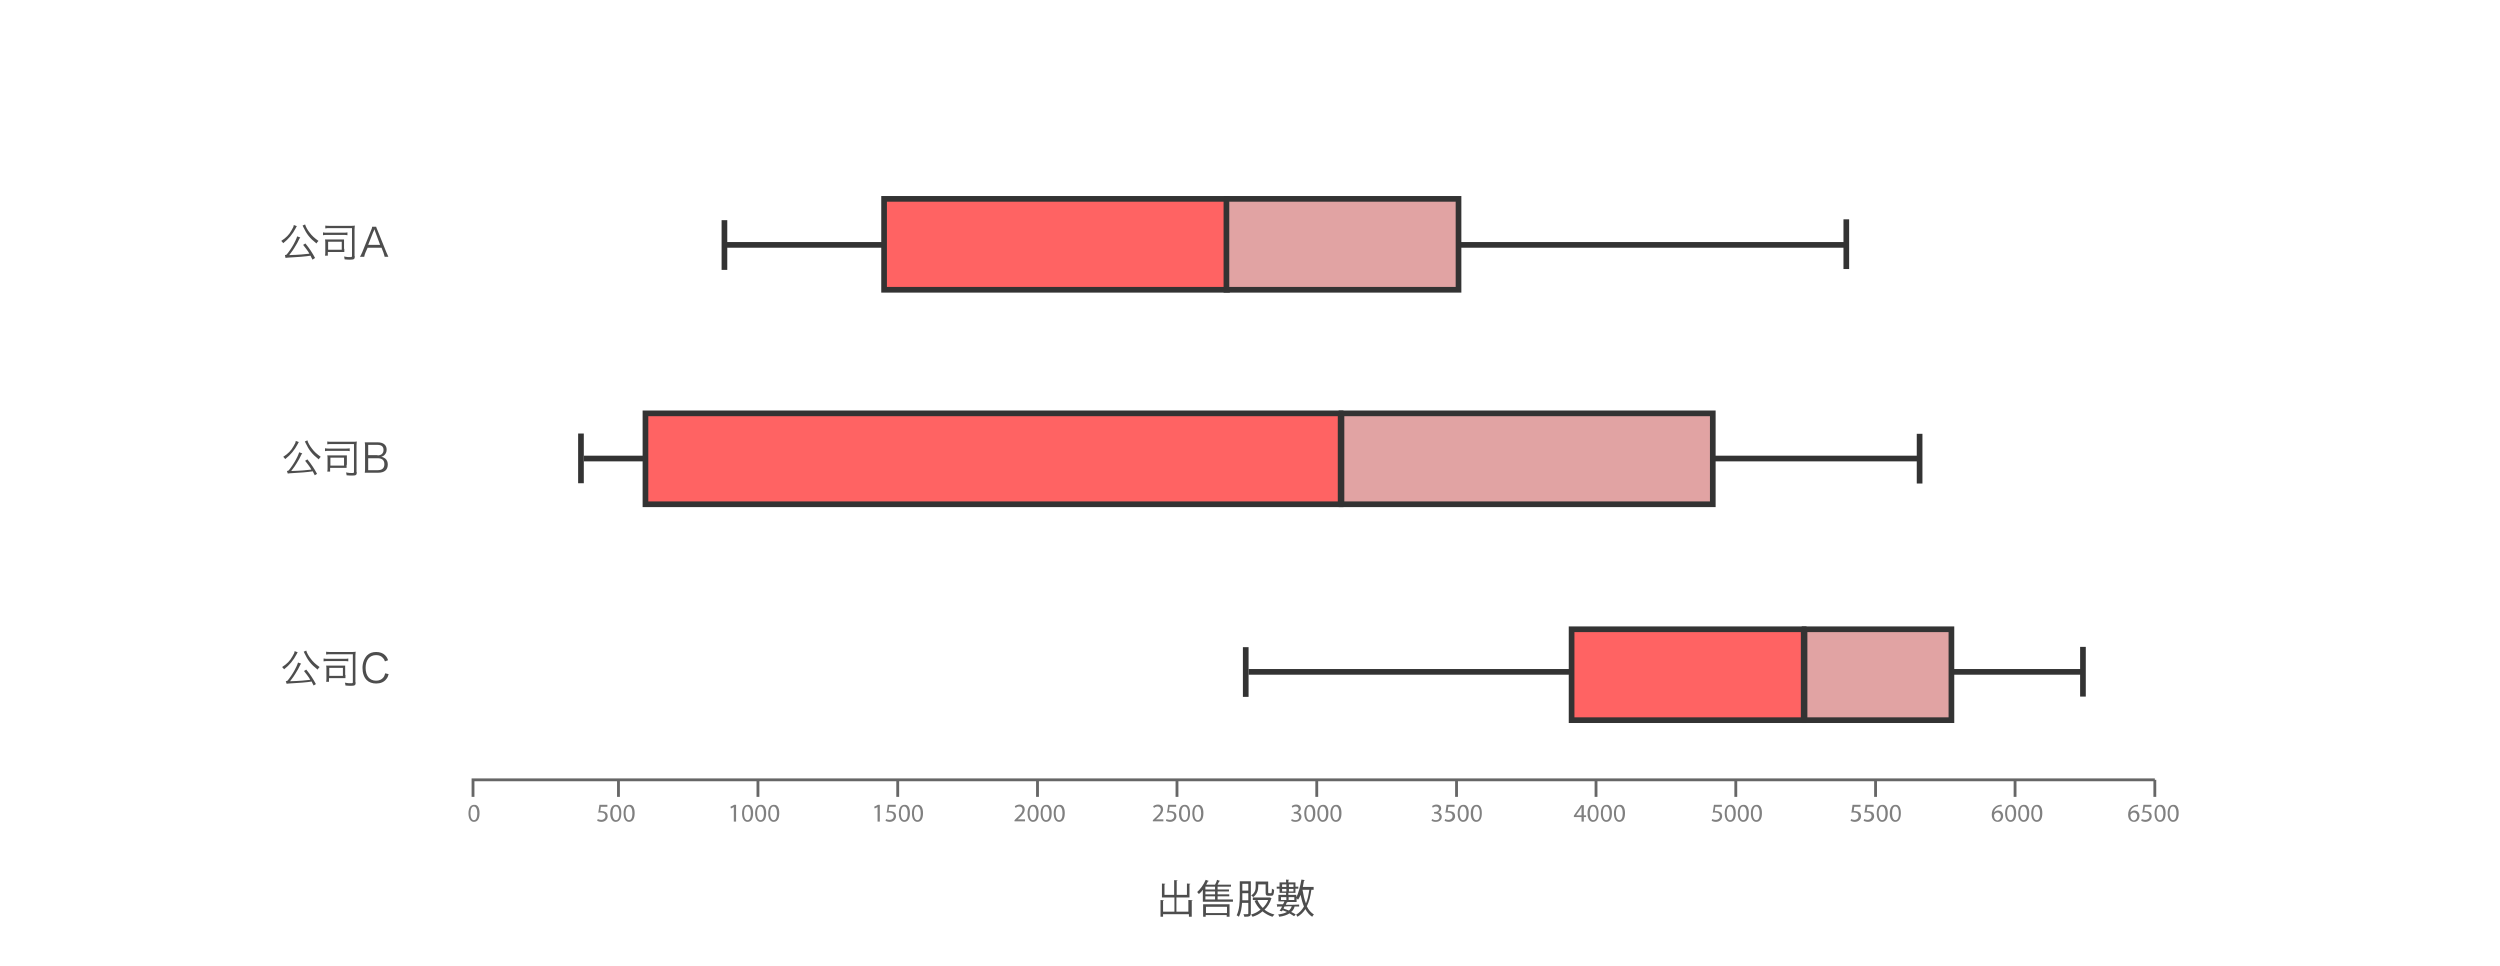
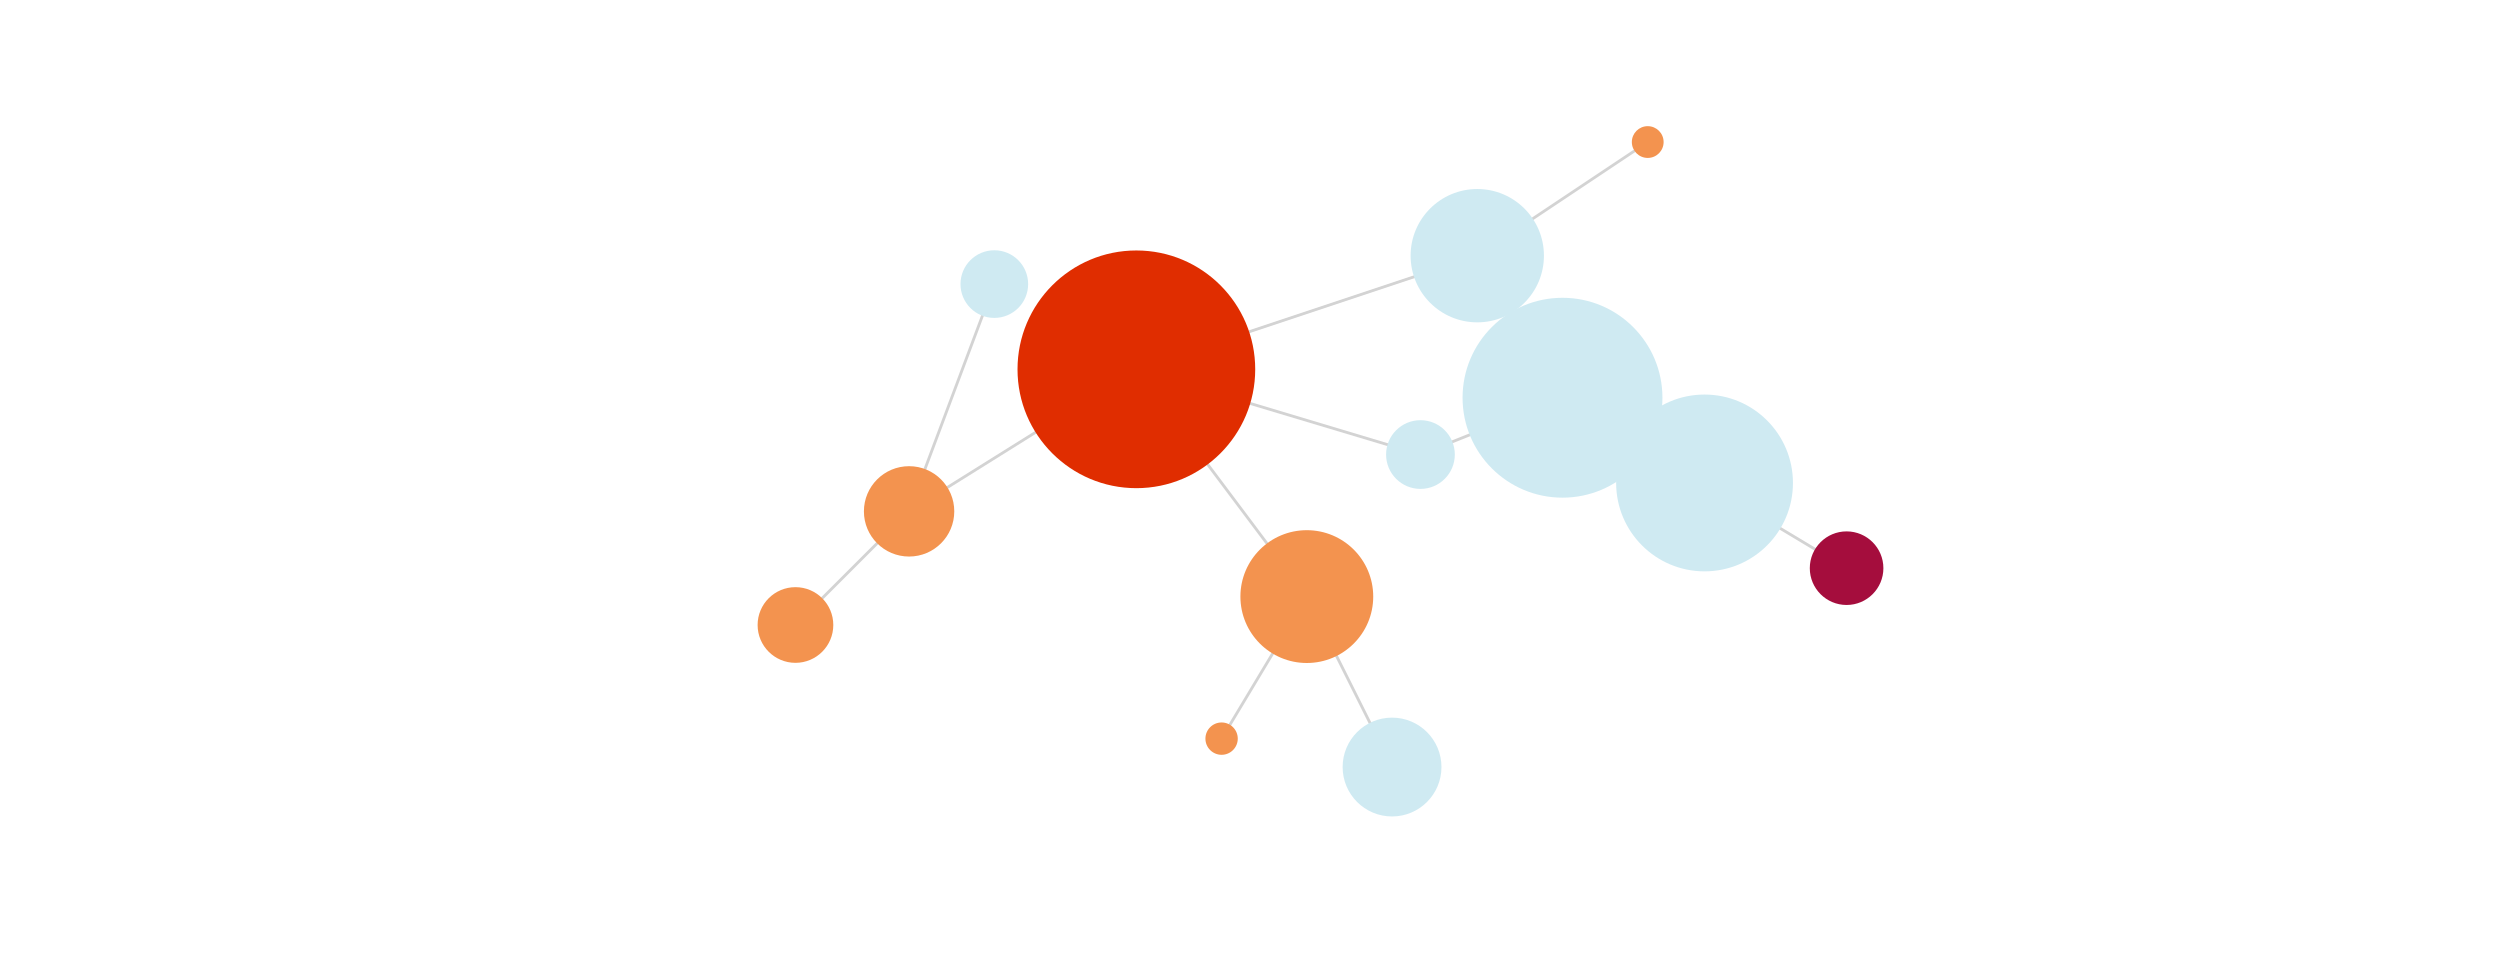
- <svg xmlns="http://www.w3.org/2000/svg" width="900" height="340" viewBox="-70,-30,880,340" style="max-width: 100%; height: auto; font: 10px sans-serif;">
-   <g id="Layer_1">
-     <g>
-       <path d="M98.8,256.2c0,2-0.7,3.1-2,3.1c-1.1,0-1.9-1.1-1.9-3c0-2,0.8-3,2-3C98.1,253.2,98.8,254.3,98.8,256.2z     M95.6,256.3c0,1.5,0.5,2.4,1.2,2.4c0.8,0,1.2-0.9,1.2-2.4c0-1.4-0.4-2.4-1.2-2.4C96.1,253.8,95.6,254.7,95.6,256.3z" style="fill:#808080;" />
-     </g>
-     <g>
-       <path d="M348.6,286.8l1.2,0.1c0,0.1-0.1,0.2-0.3,0.2v5.6h-1v-0.9h-9.1v0.9h-0.9v-5.9l1.2,0.1c0,0.1-0.1,0.2-0.3,0.2    v3.8h4v-5h-4.4V281l1.2,0.1c0,0.1-0.1,0.2-0.3,0.2v3.7h3.4v-5.2l1.2,0.1c0,0.1-0.1,0.2-0.3,0.2v4.9h3.6V281l1.2,0.1    c0,0.1-0.1,0.2-0.3,0.2v4.6h-4.6v5h4.2V286.8z" style="fill:#4D4D4D;" />
-       <path d="M358.6,286.6h5.4v0.8h-10.6v-4.2c-0.4,0.6-0.9,1.1-1.4,1.5c-0.1-0.2-0.4-0.5-0.6-0.7c1.1-1,2.3-2.6,3-4.3    l1.1,0.4c-0.1,0.1-0.2,0.2-0.3,0.1c-0.2,0.4-0.4,0.8-0.6,1.2h3.1c0.3-0.5,0.6-1.2,0.7-1.7l1.1,0.4c0,0.1-0.1,0.1-0.3,0.1    c-0.2,0.3-0.4,0.8-0.6,1.2h4.7v0.7h-4.7v1h4v0.7h-4v1h4.1v0.7h-4.1V286.6z M353.5,292.7v-4.4h9.3v4.4h-1v-0.6h-7.4v0.6H353.5z     M357.7,283.1v-1h-3.4v1H357.7z M357.7,284.8v-1h-3.4v1H357.7z M354.3,285.5v1.1h3.4v-1.1H354.3z M361.9,289.2h-7.4v2.2h7.4V289.2    z" style="fill:#4D4D4D;" />
-       <path d="M370.3,280.2v11.3c0,1.1-0.6,1.2-2.3,1.2c0-0.2-0.2-0.7-0.3-0.9c0.4,0,0.7,0,0.9,0c0.7,0,0.8,0,0.8-0.3v-3.7    h-2.2c-0.1,1.7-0.4,3.5-1.1,4.9c-0.2-0.2-0.5-0.4-0.8-0.5c1-2,1.1-4.8,1.1-6.9v-5.1H370.3z M367.3,285.3c0,0.5,0,1.1,0,1.6h2.1    v-2.5h-2.1V285.3z M369.4,281.1h-2.1v2.4h2.1V281.1z M372.9,281.1v0.9c0,1.2-0.3,2.7-1.8,3.8c-0.1-0.2-0.5-0.5-0.7-0.6    c1.4-0.9,1.6-2.1,1.6-3.1v-1.8h4.4v3.7c0,0.3,0,0.4,0.3,0.4h0.7c0.2,0,0.3-0.2,0.3-1.6c0.2,0.2,0.6,0.3,0.8,0.4    c-0.1,1.7-0.3,2.1-1,2.1h-1c-0.8,0-1-0.2-1-1.2v-2.8H372.9z M377,285.9l0.6,0.3c0,0.1-0.1,0.1-0.1,0.1c-0.5,1.6-1.3,2.9-2.4,3.9    c1,0.8,2.2,1.4,3.5,1.7c-0.2,0.2-0.5,0.6-0.7,0.8c-1.3-0.4-2.5-1.1-3.5-1.9c-1,0.9-2.2,1.5-3.5,1.9c-0.1-0.2-0.4-0.6-0.5-0.8    c1.2-0.3,2.3-0.9,3.3-1.7c-0.9-0.9-1.6-1.9-2.1-3.1l0.8-0.3h-1.4v-0.9h5.8L377,285.9z M372.6,286.8c0.4,1,1.1,2,1.9,2.8    c0.8-0.8,1.5-1.7,1.9-2.8H372.6z" style="fill:#4D4D4D;" />
-       <path d="M392.5,283.2h-0.9c-0.3,2.3-0.8,4.2-1.6,5.8c0.6,1.3,1.5,2.3,2.5,2.9c-0.2,0.2-0.5,0.5-0.6,0.8    c-1-0.6-1.8-1.6-2.4-2.7c-0.7,1.1-1.6,2-2.8,2.7c-0.1-0.2-0.3-0.6-0.5-0.7c1.2-0.7,2.1-1.7,2.8-2.9c-0.5-1.2-0.9-2.6-1.2-4.1    c-0.3,0.6-0.5,1.2-0.9,1.7c-0.1-0.2-0.4-0.4-0.5-0.5v1.3h-3.1c0,0.1-0.1,0.1-0.3,0.1c-0.1,0.3-0.3,0.5-0.4,0.9    c1.4,0,3.1,0,4.7-0.1l0,0.7l-1.5,0l-0.1,0c-0.2,0.8-0.6,1.4-1.2,1.9c0.6,0.3,1.2,0.6,1.6,0.9l-0.6,0.6c-0.4-0.3-1-0.6-1.6-1    c-0.9,0.6-2.1,1-3.6,1.2c-0.1-0.3-0.2-0.6-0.4-0.8c1.3-0.2,2.3-0.4,3.1-0.9c-0.5-0.2-1-0.4-1.5-0.6l-0.3,0.4    c-0.4-0.2-0.6-0.2-0.8-0.2c0.3-0.4,0.6-0.9,0.9-1.5l-1.4,0c0,0.1-0.1,0.2-0.2,0.2l-0.3-1c0.6,0,1.4,0,2.2,0c0.2-0.3,0.4-0.6,0.5-1    h-2.1v-2.3h2.7v-0.7h-2.3v-1.5h-1v-0.7h1v-1.5h2.3v-1l1.1,0.1c0,0.1-0.1,0.2-0.3,0.2v0.7h2.5v1.5h1v0.7h-1v1.5h-2.5v0.7h2.8v0.8    c0.8-1.4,1.4-3.9,1.8-6.2l1.2,0.2c0,0.1-0.1,0.2-0.3,0.2c-0.1,0.7-0.3,1.5-0.4,2.2h3.8V283.2z M380.9,285.8v1h1.9v-1H380.9z     M382.8,281.3h-1.5v0.9h1.5V281.3z M381.3,283.8h1.5v-0.9h-1.5V283.8z M381.8,289.8c0.6,0.2,1.3,0.5,1.9,0.7    c0.5-0.4,0.8-0.9,1-1.5c-0.9,0-1.8,0-2.6,0.1L381.8,289.8z M385.3,281.3h-1.6v0.9h1.6V281.3z M383.7,283.8h1.6v-0.9h-1.6V283.8z     M385.6,286.8v-1h-2v1H385.6z M388.5,283.2l0,0.1c0.3,1.7,0.6,3.3,1.2,4.7c0.6-1.4,0.9-3,1.2-4.8H388.5z" style="fill:#4D4D4D;" />
-     </g>
-     <g>
-       <path d="M143.7,254h-2.2l-0.2,1.5c0.1,0,0.3,0,0.5,0c0.5,0,0.9,0.1,1.3,0.3c0.5,0.3,0.8,0.8,0.8,1.5    c0,1.1-0.9,2-2.2,2c-0.6,0-1.2-0.2-1.5-0.4l0.2-0.6c0.2,0.1,0.7,0.3,1.3,0.3c0.7,0,1.4-0.5,1.4-1.3c0-0.8-0.5-1.3-1.7-1.3    c-0.3,0-0.6,0-0.8,0.1l0.4-2.8h2.8V254z" style="fill:#808080;" />
-       <path d="M148.7,256.2c0,2-0.7,3.1-2,3.1c-1.1,0-1.9-1.1-1.9-3c0-2,0.8-3,2-3C148,253.2,148.7,254.3,148.7,256.2z     M145.6,256.3c0,1.5,0.5,2.4,1.2,2.4c0.8,0,1.2-0.9,1.2-2.4c0-1.4-0.4-2.4-1.2-2.4C146.1,253.8,145.6,254.7,145.6,256.3z" style="fill:#808080;" />
-       <path d="M153.4,256.2c0,2-0.7,3.1-2,3.1c-1.1,0-1.9-1.1-1.9-3c0-2,0.8-3,2-3C152.7,253.2,153.4,254.3,153.4,256.2z     M150.2,256.3c0,1.5,0.5,2.4,1.2,2.4c0.8,0,1.2-0.9,1.2-2.4c0-1.4-0.4-2.4-1.2-2.4C150.7,253.8,150.2,254.7,150.2,256.3z" style="fill:#808080;" />
-     </g>
-     <g>
-       <path d="M188.3,254.1L188.3,254.1l-1,0.5l-0.2-0.6l1.3-0.7h0.7v5.9h-0.8V254.1z" style="fill:#808080;" />
-       <path d="M195.1,256.2c0,2-0.7,3.1-2,3.1c-1.1,0-1.9-1.1-1.9-3c0-2,0.8-3,2-3C194.4,253.2,195.1,254.3,195.1,256.2z     M191.9,256.3c0,1.5,0.5,2.4,1.2,2.4c0.8,0,1.2-0.9,1.2-2.4c0-1.4-0.4-2.4-1.2-2.4C192.4,253.8,191.9,254.7,191.9,256.3z" style="fill:#808080;" />
-       <path d="M199.7,256.2c0,2-0.7,3.1-2,3.1c-1.1,0-1.9-1.1-1.9-3c0-2,0.8-3,2-3C199,253.2,199.7,254.3,199.7,256.2z     M196.5,256.3c0,1.5,0.5,2.4,1.2,2.4c0.8,0,1.2-0.9,1.2-2.4c0-1.4-0.4-2.4-1.2-2.4C197,253.8,196.5,254.7,196.5,256.3z" style="fill:#808080;" />
-       <path d="M204.3,256.2c0,2-0.7,3.1-2,3.1c-1.1,0-1.9-1.1-1.9-3c0-2,0.8-3,2-3C203.6,253.2,204.3,254.3,204.3,256.2z     M201.1,256.3c0,1.5,0.5,2.4,1.2,2.4c0.8,0,1.2-0.9,1.2-2.4c0-1.4-0.4-2.4-1.2-2.4C201.6,253.8,201.1,254.7,201.1,256.3z" style="fill:#808080;" />
-     </g>
-     <g>
-       <path d="M238.9,254.1L238.9,254.1l-1,0.5l-0.2-0.6l1.3-0.7h0.7v5.9h-0.8V254.1z" style="fill:#808080;" />
-       <path d="M245.3,254H243l-0.2,1.5c0.1,0,0.3,0,0.5,0c0.5,0,0.9,0.1,1.3,0.3c0.5,0.3,0.8,0.8,0.8,1.5c0,1.1-0.9,2-2.2,2    c-0.6,0-1.2-0.2-1.5-0.4l0.2-0.6c0.2,0.1,0.7,0.3,1.3,0.3c0.7,0,1.4-0.5,1.4-1.3c0-0.8-0.5-1.3-1.7-1.3c-0.3,0-0.6,0-0.8,0.1    l0.4-2.8h2.8V254z" style="fill:#808080;" />
-       <path d="M250.3,256.2c0,2-0.7,3.1-2,3.1c-1.1,0-1.9-1.1-1.9-3c0-2,0.8-3,2-3C249.6,253.2,250.3,254.3,250.3,256.2z     M247.1,256.3c0,1.5,0.5,2.4,1.2,2.4c0.8,0,1.2-0.9,1.2-2.4c0-1.4-0.4-2.4-1.2-2.4C247.6,253.8,247.1,254.7,247.1,256.3z" style="fill:#808080;" />
-       <path d="M254.9,256.2c0,2-0.7,3.1-2,3.1c-1.1,0-1.9-1.1-1.9-3c0-2,0.8-3,2-3C254.2,253.2,254.9,254.3,254.9,256.2z     M251.7,256.3c0,1.5,0.5,2.4,1.2,2.4c0.8,0,1.2-0.9,1.2-2.4c0-1.4-0.4-2.4-1.2-2.4C252.2,253.8,251.7,254.7,251.7,256.3z" style="fill:#808080;" />
-     </g>
-     <g>
-       <path d="M287.1,259.2v-0.5l0.6-0.6c1.5-1.4,2.2-2.2,2.2-3.1c0-0.6-0.3-1.1-1.2-1.1c-0.5,0-1,0.3-1.2,0.5l-0.3-0.6    c0.4-0.3,1-0.6,1.7-0.6c1.3,0,1.8,0.9,1.8,1.7c0,1.1-0.8,2-2,3.1l-0.5,0.4v0h2.6v0.7H287.1z" style="fill:#808080;" />
-       <path d="M295.6,256.2c0,2-0.7,3.1-2,3.1c-1.1,0-1.9-1.1-1.9-3c0-2,0.8-3,2-3C294.9,253.2,295.6,254.3,295.6,256.2z     M292.4,256.3c0,1.5,0.5,2.4,1.2,2.4c0.8,0,1.2-0.9,1.2-2.4c0-1.4-0.4-2.4-1.2-2.4C292.9,253.8,292.4,254.7,292.4,256.3z" style="fill:#808080;" />
-       <path d="M300.2,256.2c0,2-0.7,3.1-2,3.1c-1.1,0-1.9-1.1-1.9-3c0-2,0.8-3,2-3C299.5,253.2,300.2,254.3,300.2,256.2z     M297,256.3c0,1.5,0.5,2.4,1.2,2.4c0.8,0,1.2-0.9,1.2-2.4c0-1.4-0.4-2.4-1.2-2.4C297.5,253.8,297,254.7,297,256.3z" style="fill:#808080;" />
-       <path d="M304.8,256.2c0,2-0.7,3.1-2,3.1c-1.1,0-1.9-1.1-1.9-3c0-2,0.8-3,2-3C304.1,253.2,304.8,254.3,304.8,256.2z     M301.6,256.3c0,1.5,0.5,2.4,1.2,2.4c0.8,0,1.2-0.9,1.2-2.4c0-1.4-0.4-2.4-1.2-2.4C302.1,253.8,301.6,254.7,301.6,256.3z" style="fill:#808080;" />
-     </g>
-     <g>
-       <path d="M335.8,259.2v-0.5l0.6-0.6c1.5-1.4,2.2-2.2,2.2-3.1c0-0.6-0.3-1.1-1.2-1.1c-0.5,0-1,0.3-1.2,0.5l-0.3-0.6    c0.4-0.3,1-0.6,1.7-0.6c1.3,0,1.8,0.9,1.8,1.7c0,1.1-0.8,2-2,3.1l-0.5,0.4v0h2.6v0.7H335.8z" style="fill:#808080;" />
-       <path d="M343.9,254h-2.2l-0.2,1.5c0.1,0,0.3,0,0.5,0c0.5,0,0.9,0.1,1.3,0.3c0.5,0.3,0.8,0.8,0.8,1.5    c0,1.1-0.9,2-2.2,2c-0.6,0-1.2-0.2-1.5-0.4l0.2-0.6c0.2,0.1,0.7,0.3,1.3,0.3c0.7,0,1.4-0.5,1.4-1.3c0-0.8-0.5-1.3-1.7-1.3    c-0.3,0-0.6,0-0.8,0.1l0.4-2.8h2.8V254z" style="fill:#808080;" />
-       <path d="M348.9,256.2c0,2-0.7,3.1-2,3.1c-1.1,0-1.9-1.1-1.9-3c0-2,0.8-3,2-3C348.2,253.2,348.9,254.3,348.9,256.2z     M345.8,256.3c0,1.5,0.5,2.4,1.2,2.4c0.8,0,1.2-0.9,1.2-2.4c0-1.4-0.4-2.4-1.2-2.4C346.3,253.8,345.8,254.7,345.8,256.3z" style="fill:#808080;" />
-       <path d="M353.6,256.2c0,2-0.7,3.1-2,3.1c-1.1,0-1.9-1.1-1.9-3c0-2,0.8-3,2-3C352.9,253.2,353.6,254.3,353.6,256.2z     M350.4,256.3c0,1.5,0.5,2.4,1.2,2.4c0.8,0,1.2-0.9,1.2-2.4c0-1.4-0.4-2.4-1.2-2.4C350.9,253.8,350.4,254.7,350.4,256.3z" style="fill:#808080;" />
-     </g>
-     <g>
-       <path d="M384.7,258.3c0.2,0.1,0.7,0.4,1.3,0.4c1,0,1.3-0.6,1.3-1.1c0-0.8-0.7-1.2-1.5-1.2h-0.4v-0.6h0.4    c0.6,0,1.3-0.3,1.3-1c0-0.5-0.3-0.9-1-0.9c-0.5,0-0.9,0.2-1.2,0.4l-0.2-0.6c0.3-0.2,0.9-0.5,1.5-0.5c1.2,0,1.7,0.7,1.7,1.4    c0,0.6-0.4,1.1-1.1,1.4v0c0.7,0.1,1.3,0.7,1.3,1.5c0,0.9-0.7,1.8-2.1,1.8c-0.7,0-1.2-0.2-1.5-0.4L384.7,258.3z" style="fill:#808080;" />
-       <path d="M393,256.2c0,2-0.7,3.1-2,3.1c-1.1,0-1.9-1.1-1.9-3c0-2,0.8-3,2-3C392.3,253.2,393,254.3,393,256.2z     M389.8,256.3c0,1.5,0.5,2.4,1.2,2.4c0.8,0,1.2-0.9,1.2-2.4c0-1.4-0.4-2.4-1.2-2.4C390.3,253.8,389.8,254.7,389.8,256.3z" style="fill:#808080;" />
-       <path d="M397.6,256.2c0,2-0.7,3.1-2,3.1c-1.1,0-1.9-1.1-1.9-3c0-2,0.8-3,2-3C396.9,253.2,397.6,254.3,397.6,256.2z     M394.4,256.3c0,1.5,0.5,2.4,1.2,2.4c0.8,0,1.2-0.9,1.2-2.4c0-1.4-0.4-2.4-1.2-2.4C394.9,253.8,394.4,254.7,394.4,256.3z" style="fill:#808080;" />
-       <path d="M402.2,256.2c0,2-0.7,3.1-2,3.1c-1.1,0-1.9-1.1-1.9-3c0-2,0.8-3,2-3C401.5,253.2,402.2,254.3,402.2,256.2z     M399,256.3c0,1.5,0.5,2.4,1.2,2.4c0.8,0,1.2-0.9,1.2-2.4c0-1.4-0.4-2.4-1.2-2.4C399.6,253.8,399,254.7,399,256.3z" style="fill:#808080;" />
-     </g>
-     <g>
-       <path d="M434.1,258.3c0.2,0.1,0.7,0.4,1.3,0.4c1,0,1.3-0.6,1.3-1.1c0-0.8-0.7-1.2-1.5-1.2h-0.4v-0.6h0.4    c0.6,0,1.3-0.3,1.3-1c0-0.5-0.3-0.9-1-0.9c-0.5,0-0.9,0.2-1.2,0.4l-0.2-0.6c0.3-0.2,0.9-0.5,1.5-0.5c1.2,0,1.7,0.7,1.7,1.4    c0,0.6-0.4,1.1-1.1,1.4v0c0.7,0.1,1.3,0.7,1.3,1.5c0,0.9-0.7,1.8-2.1,1.8c-0.7,0-1.2-0.2-1.5-0.4L434.1,258.3z" style="fill:#808080;" />
-       <path d="M442,254h-2.2l-0.2,1.5c0.1,0,0.3,0,0.5,0c0.4,0,0.9,0.1,1.3,0.3c0.5,0.3,0.8,0.8,0.8,1.5c0,1.1-0.9,2-2.2,2    c-0.6,0-1.2-0.2-1.5-0.4l0.2-0.6c0.2,0.1,0.7,0.3,1.2,0.3c0.7,0,1.4-0.5,1.4-1.3c0-0.8-0.5-1.3-1.7-1.3c-0.3,0-0.6,0-0.8,0.1    l0.4-2.8h2.8V254z" style="fill:#808080;" />
-       <path d="M447,256.2c0,2-0.7,3.1-2,3.1c-1.1,0-1.9-1.1-1.9-3c0-2,0.8-3,2-3C446.3,253.2,447,254.3,447,256.2z     M443.8,256.3c0,1.5,0.5,2.4,1.2,2.4c0.8,0,1.2-0.9,1.2-2.4c0-1.4-0.4-2.4-1.2-2.4C444.4,253.8,443.8,254.7,443.8,256.3z" style="fill:#808080;" />
-       <path d="M451.6,256.2c0,2-0.7,3.1-2,3.1c-1.1,0-1.9-1.1-1.9-3c0-2,0.8-3,2-3C450.9,253.2,451.6,254.3,451.6,256.2z     M448.5,256.3c0,1.5,0.5,2.4,1.2,2.4c0.8,0,1.2-0.9,1.2-2.4c0-1.4-0.4-2.4-1.2-2.4C449,253.8,448.5,254.7,448.5,256.3z" style="fill:#808080;" />
-     </g>
-     <g>
-       <path d="M486.7,259.2v-1.6H484v-0.5l2.6-3.7h0.9v3.6h0.8v0.6h-0.8v1.6H486.7z M486.7,257v-2c0-0.3,0-0.6,0-0.9h0    c-0.2,0.3-0.3,0.6-0.5,0.9l-1.4,2v0H486.7z" style="fill:#808080;" />
-       <path d="M492.7,256.2c0,2-0.7,3.1-2,3.1c-1.1,0-1.9-1.1-1.9-3c0-2,0.8-3,2-3C492,253.2,492.7,254.3,492.7,256.2z     M489.6,256.3c0,1.5,0.5,2.4,1.2,2.4c0.8,0,1.2-0.9,1.2-2.4c0-1.4-0.4-2.4-1.2-2.4C490.1,253.8,489.6,254.7,489.6,256.3z" style="fill:#808080;" />
-       <path d="M497.4,256.2c0,2-0.7,3.1-2,3.1c-1.1,0-1.9-1.1-1.9-3c0-2,0.8-3,2-3C496.7,253.2,497.4,254.3,497.4,256.2z     M494.2,256.3c0,1.5,0.5,2.4,1.2,2.4c0.8,0,1.2-0.9,1.2-2.4c0-1.4-0.4-2.4-1.2-2.4C494.7,253.8,494.2,254.7,494.2,256.3z" style="fill:#808080;" />
-       <path d="M502,256.2c0,2-0.7,3.1-2,3.1c-1.1,0-1.9-1.1-1.9-3c0-2,0.8-3,2-3C501.3,253.2,502,254.3,502,256.2z     M498.8,256.3c0,1.5,0.5,2.4,1.2,2.4c0.8,0,1.2-0.9,1.2-2.4c0-1.4-0.4-2.4-1.2-2.4C499.3,253.8,498.8,254.7,498.8,256.3z" style="fill:#808080;" />
-     </g>
-     <g>
-       <path d="M536,254h-2.2l-0.2,1.5c0.1,0,0.3,0,0.5,0c0.5,0,0.9,0.1,1.3,0.3c0.5,0.3,0.8,0.8,0.8,1.5c0,1.1-0.9,2-2.2,2    c-0.6,0-1.2-0.2-1.5-0.4l0.2-0.6c0.2,0.1,0.7,0.3,1.3,0.3c0.7,0,1.4-0.5,1.4-1.3c0-0.8-0.5-1.3-1.7-1.3c-0.3,0-0.6,0-0.8,0.1    l0.4-2.8h2.8V254z" style="fill:#808080;" />
-       <path d="M541,256.2c0,2-0.7,3.1-2,3.1c-1.1,0-1.9-1.1-1.9-3c0-2,0.8-3,2-3C540.3,253.2,541,254.3,541,256.2z     M537.8,256.3c0,1.5,0.5,2.4,1.2,2.4c0.8,0,1.2-0.9,1.2-2.4c0-1.4-0.4-2.4-1.2-2.4C538.3,253.8,537.8,254.7,537.8,256.3z" style="fill:#808080;" />
-       <path d="M545.6,256.2c0,2-0.7,3.1-2,3.1c-1.1,0-1.9-1.1-1.9-3c0-2,0.8-3,2-3C544.9,253.2,545.6,254.3,545.6,256.2z     M542.4,256.3c0,1.5,0.5,2.4,1.2,2.4c0.8,0,1.2-0.9,1.2-2.4c0-1.4-0.4-2.4-1.2-2.4C542.9,253.8,542.4,254.7,542.4,256.3z" style="fill:#808080;" />
-       <path d="M550.2,256.2c0,2-0.7,3.1-2,3.1c-1.1,0-1.9-1.1-1.9-3c0-2,0.8-3,2-3C549.5,253.2,550.2,254.3,550.2,256.2z     M547,256.3c0,1.5,0.5,2.4,1.2,2.4c0.8,0,1.2-0.9,1.2-2.4c0-1.4-0.4-2.4-1.2-2.4C547.6,253.8,547,254.7,547,256.3z" style="fill:#808080;" />
-     </g>
-     <g>
-       <path d="M584.9,254h-2.2l-0.2,1.5c0.1,0,0.3,0,0.5,0c0.4,0,0.9,0.1,1.3,0.3c0.5,0.3,0.8,0.8,0.8,1.5    c0,1.1-0.9,2-2.2,2c-0.6,0-1.2-0.2-1.5-0.4l0.2-0.6c0.2,0.1,0.7,0.3,1.2,0.3c0.7,0,1.4-0.5,1.4-1.3c0-0.8-0.5-1.3-1.7-1.3    c-0.3,0-0.6,0-0.8,0.1l0.4-2.8h2.8V254z" style="fill:#808080;" />
-       <path d="M589.5,254h-2.2l-0.2,1.5c0.1,0,0.3,0,0.5,0c0.4,0,0.9,0.1,1.3,0.3c0.5,0.3,0.8,0.8,0.8,1.5    c0,1.1-0.9,2-2.2,2c-0.6,0-1.2-0.2-1.5-0.4l0.2-0.6c0.2,0.1,0.7,0.3,1.2,0.3c0.7,0,1.4-0.5,1.4-1.3c0-0.8-0.5-1.3-1.7-1.3    c-0.3,0-0.6,0-0.8,0.1l0.4-2.8h2.8V254z" style="fill:#808080;" />
-       <path d="M594.5,256.2c0,2-0.7,3.1-2,3.1c-1.1,0-1.9-1.1-1.9-3c0-2,0.8-3,2-3C593.8,253.2,594.5,254.3,594.5,256.2z     M591.3,256.3c0,1.5,0.5,2.4,1.2,2.4c0.8,0,1.2-0.9,1.2-2.4c0-1.4-0.4-2.4-1.2-2.4C591.9,253.8,591.3,254.7,591.3,256.3z" style="fill:#808080;" />
-       <path d="M599.1,256.2c0,2-0.7,3.1-2,3.1c-1.1,0-1.9-1.1-1.9-3c0-2,0.8-3,2-3C598.4,253.2,599.1,254.3,599.1,256.2z     M596,256.3c0,1.5,0.5,2.4,1.2,2.4c0.8,0,1.2-0.9,1.2-2.4c0-1.4-0.4-2.4-1.2-2.4C596.5,253.8,596,254.7,596,256.3z" style="fill:#808080;" />
-     </g>
-     <g>
-       <path d="M634.5,253.9c-0.2,0-0.4,0-0.6,0c-1.2,0.2-1.9,1.1-2,2.1h0c0.3-0.4,0.8-0.7,1.4-0.7c1,0,1.8,0.7,1.8,1.9    c0,1.1-0.7,2.1-1.9,2.1c-1.3,0-2.1-1-2.1-2.5c0-1.2,0.4-2.1,1-2.6c0.5-0.5,1.1-0.8,1.9-0.9c0.2,0,0.4,0,0.6,0V253.9z M634.3,257.3    c0-0.8-0.5-1.3-1.2-1.3c-0.5,0-0.9,0.3-1.1,0.7c-0.1,0.1-0.1,0.2-0.1,0.4c0,1,0.5,1.7,1.3,1.7    C633.8,258.7,634.3,258.1,634.3,257.3z" style="fill:#808080;" />
-       <path d="M639.7,256.2c0,2-0.7,3.1-2,3.1c-1.1,0-1.9-1.1-1.9-3c0-2,0.8-3,2-3C639,253.2,639.7,254.3,639.7,256.2z     M636.5,256.3c0,1.5,0.5,2.4,1.2,2.4c0.8,0,1.2-0.9,1.2-2.4c0-1.4-0.4-2.4-1.2-2.4C637,253.8,636.5,254.7,636.5,256.3z" style="fill:#808080;" />
-       <path d="M644.3,256.2c0,2-0.7,3.1-2,3.1c-1.1,0-1.9-1.1-1.9-3c0-2,0.8-3,2-3C643.6,253.2,644.3,254.3,644.3,256.2z     M641.1,256.3c0,1.5,0.5,2.4,1.2,2.4c0.8,0,1.2-0.9,1.2-2.4c0-1.4-0.4-2.4-1.2-2.4C641.6,253.8,641.1,254.7,641.1,256.3z" style="fill:#808080;" />
-       <path d="M648.9,256.2c0,2-0.7,3.1-2,3.1c-1.1,0-1.9-1.1-1.9-3c0-2,0.8-3,2-3C648.2,253.2,648.9,254.3,648.9,256.2z     M645.7,256.3c0,1.5,0.5,2.4,1.2,2.4c0.8,0,1.2-0.9,1.2-2.4c0-1.4-0.4-2.4-1.2-2.4C646.2,253.8,645.7,254.7,645.7,256.3z" style="fill:#808080;" />
-     </g>
-     <g>
-       <path d="M682.5,253.9c-0.2,0-0.4,0-0.6,0c-1.2,0.2-1.9,1.1-2,2.1h0c0.3-0.4,0.8-0.7,1.4-0.7c1,0,1.8,0.7,1.8,1.9    c0,1.1-0.7,2.1-1.9,2.1c-1.3,0-2.1-1-2.1-2.5c0-1.2,0.4-2.1,1-2.6c0.5-0.5,1.1-0.8,1.9-0.9c0.2,0,0.4,0,0.6,0V253.9z M682.3,257.3    c0-0.8-0.5-1.3-1.2-1.3c-0.5,0-0.9,0.3-1.1,0.7c-0.1,0.1-0.1,0.2-0.1,0.4c0,1,0.5,1.7,1.3,1.7    C681.8,258.7,682.3,258.1,682.3,257.3z" style="fill:#808080;" />
-       <path d="M687.3,254H685l-0.2,1.5c0.1,0,0.3,0,0.5,0c0.5,0,0.9,0.1,1.3,0.3c0.5,0.3,0.8,0.8,0.8,1.5c0,1.1-0.9,2-2.2,2    c-0.6,0-1.2-0.2-1.5-0.4l0.2-0.6c0.2,0.1,0.7,0.3,1.3,0.3c0.7,0,1.4-0.5,1.4-1.3c0-0.8-0.5-1.3-1.7-1.3c-0.3,0-0.6,0-0.8,0.1    l0.4-2.8h2.8V254z" style="fill:#808080;" />
-       <path d="M692.3,256.2c0,2-0.7,3.1-2,3.1c-1.1,0-1.9-1.1-1.9-3c0-2,0.8-3,2-3C691.6,253.2,692.3,254.3,692.3,256.2z     M689.1,256.3c0,1.5,0.5,2.4,1.2,2.4c0.8,0,1.2-0.9,1.2-2.4c0-1.4-0.4-2.4-1.2-2.4C689.6,253.8,689.1,254.7,689.1,256.3z" style="fill:#808080;" />
-       <path d="M696.9,256.2c0,2-0.7,3.1-2,3.1c-1.1,0-1.9-1.1-1.9-3c0-2,0.8-3,2-3C696.2,253.2,696.9,254.3,696.9,256.2z     M693.7,256.3c0,1.5,0.5,2.4,1.2,2.4c0.8,0,1.2-0.9,1.2-2.4c0-1.4-0.4-2.4-1.2-2.4C694.2,253.8,693.7,254.7,693.7,256.3z" style="fill:#808080;" />
-     </g>
-     <line x1="147.7" y1="244.5" x2="147.7" y2="250.5" style="fill:none;stroke:#666666;" />
-     <polyline points="96.5,250.5 96.5,244.5 98.5,244.5 688.5,244.5  " style="fill:none;stroke:#666666;" />
-     <line x1="196.8" y1="244.5" x2="196.8" y2="250.5" style="fill:none;stroke:#666666;" />
-     <line x1="246" y1="244.5" x2="246" y2="250.5" style="fill:none;stroke:#666666;" />
-     <line x1="295.2" y1="244.5" x2="295.2" y2="250.5" style="fill:none;stroke:#666666;" />
-     <line x1="344.3" y1="244.5" x2="344.3" y2="250.5" style="fill:none;stroke:#666666;" />
-     <line x1="393.5" y1="244.5" x2="393.5" y2="250.5" style="fill:none;stroke:#666666;" />
-     <line x1="442.7" y1="244.5" x2="442.7" y2="250.5" style="fill:none;stroke:#666666;" />
-     <line x1="491.8" y1="244.5" x2="491.8" y2="250.5" style="fill:none;stroke:#666666;" />
-     <line x1="541" y1="244.5" x2="541" y2="250.5" style="fill:none;stroke:#666666;" />
-     <line x1="590.2" y1="244.5" x2="590.2" y2="250.5" style="fill:none;stroke:#666666;" />
-     <line x1="639.3" y1="244.5" x2="639.3" y2="250.5" style="fill:none;stroke:#666666;" />
-     <line x1="688.5" y1="244.5" x2="688.5" y2="250.5" style="fill:none;stroke:#666666;" />
-   </g>
-   <g id="Layer_2">
-     <g>
-       <path d="M34.5,49.6c-0.1,0.2-0.2,0.2-0.4,0.7c-1.1,2.1-2.5,3.8-4.4,5.3c-0.2-0.3-0.4-0.5-0.7-0.8    c1.7-1.1,2.8-2.2,3.6-3.7c0.5-0.8,0.8-1.4,0.8-1.9L34.5,49.6z M30.3,59.8c0.3-0.1,0.5-0.1,0.6-0.2c0.7-0.8,1.8-2.4,2.5-3.7    c0.5-0.9,0.8-1.6,1-2.1c0.2-0.5,0.2-0.5,0.2-0.6l1.1,0.4c-0.1,0.1-0.1,0.2-0.3,0.4c-0.4,0.9-1.1,2.2-1.7,3.1    c-0.6,1-0.7,1.1-1.9,2.7c3.4-0.1,5.5-0.3,7.1-0.5c-0.1-0.2-0.1-0.2-0.4-0.7c-0.4-0.6-1-1.4-1.8-2.4l0.8-0.5    c1.4,1.7,2.5,3.4,3.4,5.1L40,61.4c-0.4-0.7-0.5-1-0.7-1.4c-1.8,0.3-4.4,0.5-8.1,0.7c-0.3,0-0.6,0.1-0.7,0.1L30.3,59.8z M37.4,49    c0.2,0.8,0.8,1.9,1.6,2.9c0.8,1.1,1.7,1.9,3.1,2.9c-0.3,0.3-0.5,0.5-0.7,0.9c-2.4-1.9-3.4-3.2-4.7-5.9c-0.1-0.2-0.1-0.3-0.2-0.4    L37.4,49z" style="fill:#4D4D4D;" />
-       <path d="M43.7,51.8c0.4,0.1,0.8,0.1,1.3,0.1h6c0.5,0,0.9,0,1.3-0.1v1c-0.4-0.1-0.8-0.1-1.3-0.1H45    c-0.5,0-0.9,0-1.3,0.1V51.8z M51.2,57.6c0,0.4,0,0.7,0,1.1c-0.4,0-0.5,0-1.2,0h-4.6v1.3h-1c0.1-0.4,0.1-0.8,0.1-1.3v-3.2    c0-0.5,0-0.9-0.1-1.2c0.4,0,0.7,0,1.2,0h4.4c0.6,0,0.8,0,1.1,0c0,0.4,0,0.6,0,1.1V57.6z M54.9,60.2c0,1-0.3,1.2-1.6,1.2    c-0.6,0-1.1,0-2-0.1c0-0.4-0.1-0.6-0.2-1c0.9,0.2,1.5,0.2,2.3,0.2c0.4,0,0.5-0.1,0.5-0.4v-9.8h-7.8c-0.7,0-1.1,0-1.6,0.1v-1    c0.4,0.1,0.8,0.1,1.6,0.1h7.4c0.6,0,1,0,1.4-0.1c0,0.4-0.1,0.7-0.1,1.3V60.2z M45.5,57.9h4.8v-2.8h-4.8V57.9z" style="fill:#4D4D4D;" />
-       <path d="M65.4,60.4c-0.1-0.5-0.3-1-0.4-1.4l-0.7-1.8h-4.9L58.6,59c-0.2,0.5-0.3,0.9-0.4,1.4h-1.5    c0.3-0.5,0.4-0.7,0.8-1.6l3.1-7.7c0.3-0.7,0.4-1,0.4-1.3h1.4c0.1,0.3,0.1,0.4,0.5,1.3l3.1,7.7c0.4,0.8,0.5,1.2,0.7,1.6H65.4z     M62.1,51.6c0-0.1,0-0.1-0.3-0.9c-0.1,0.2-0.1,0.4-0.2,0.5c-0.1,0.2-0.1,0.4-0.2,0.4l-1.8,4.6h4.2L62.1,51.6z" style="fill:#4D4D4D;" />
-     </g>
-     <line x1="185.5" y1="56.2" x2="580" y2="56.2" style="fill:none;stroke:#333333;stroke-width:2;" />
-     <line x1="135.5" y1="131.4" x2="604.8" y2="131.4" style="fill:none;stroke:#333333;stroke-width:2;" />
-     <line x1="369.5" y1="206.5" x2="662.8" y2="206.5" style="fill:none;stroke:#333333;stroke-width:2;" />
-     <g>
-       <path d="M35.2,125.6c-0.1,0.2-0.2,0.2-0.4,0.7c-1.1,2.1-2.5,3.8-4.4,5.3c-0.2-0.3-0.4-0.5-0.7-0.8    c1.7-1.1,2.8-2.2,3.6-3.7c0.5-0.8,0.8-1.4,0.8-1.9L35.2,125.6z M31,135.8c0.3-0.1,0.5-0.1,0.6-0.2c0.7-0.8,1.8-2.4,2.5-3.7    c0.5-0.9,0.8-1.6,1-2.1c0.2-0.5,0.2-0.5,0.2-0.6l1.1,0.4c-0.1,0.1-0.1,0.2-0.3,0.4c-0.4,0.9-1.1,2.2-1.7,3.1    c-0.6,1-0.7,1.1-1.9,2.7c3.4-0.1,5.5-0.3,7.1-0.5c-0.1-0.2-0.1-0.2-0.4-0.7c-0.4-0.6-1-1.4-1.8-2.4l0.8-0.5    c1.4,1.7,2.5,3.4,3.4,5.1l-0.8,0.5c-0.4-0.7-0.5-1-0.7-1.4c-1.8,0.3-4.4,0.5-8.1,0.7c-0.3,0-0.6,0.1-0.7,0.1L31,135.8z M38.2,125    c0.2,0.8,0.8,1.9,1.6,2.9c0.8,1.1,1.7,1.9,3.1,2.9c-0.3,0.3-0.5,0.5-0.7,0.9c-2.4-1.9-3.4-3.2-4.7-5.9c-0.1-0.2-0.1-0.3-0.2-0.4    L38.2,125z" style="fill:#4D4D4D;" />
-       <path d="M44.5,127.8c0.4,0.1,0.8,0.1,1.3,0.1h6c0.5,0,0.9,0,1.3-0.1v1c-0.4-0.1-0.8-0.1-1.3-0.1h-6.1    c-0.5,0-0.9,0-1.3,0.1V127.8z M52,133.6c0,0.4,0,0.7,0,1.1c-0.4,0-0.5,0-1.2,0h-4.6v1.3h-1c0.1-0.4,0.1-0.8,0.1-1.3v-3.2    c0-0.5,0-0.9-0.1-1.2c0.4,0,0.7,0,1.2,0H51c0.6,0,0.8,0,1.1,0c0,0.4,0,0.6,0,1.1V133.6z M55.6,136.2c0,1-0.3,1.2-1.6,1.2    c-0.6,0-1.1,0-2-0.1c0-0.4-0.1-0.6-0.2-1c0.9,0.2,1.5,0.2,2.3,0.2c0.4,0,0.5-0.1,0.5-0.4v-9.8h-7.8c-0.7,0-1.1,0-1.6,0.1v-1    c0.4,0.1,0.8,0.1,1.6,0.1h7.4c0.6,0,1,0,1.4-0.1c0,0.4-0.1,0.7-0.1,1.3V136.2z M46.3,133.9h4.8v-2.8h-4.8V133.9z" style="fill:#4D4D4D;" />
-       <path d="M59.9,136.4c-0.6,0-1.1,0-1.5,0c0.1-0.6,0.1-0.9,0.1-1.7v-7.5c0-0.6,0-1-0.1-1.5c0.4,0,0.7,0,1.5,0h3    c2,0,3.2,0.9,3.2,2.6c0,0.8-0.3,1.4-0.8,1.9c-0.3,0.3-0.5,0.4-1.1,0.6c0.6,0.1,1,0.3,1.4,0.6c0.6,0.5,0.9,1.2,0.9,2.1    c0,1.9-1.2,2.9-3.4,2.9H59.9z M62.9,130.3c1.3,0,2.1-0.7,2.1-1.9c0-1.2-0.7-1.8-2.1-1.8h-3.3v3.6H62.9z M59.6,135.5h3.4    c1.5,0,2.3-0.7,2.3-2.1c0-1.4-0.8-2.1-2.4-2.1h-3.3V135.5z" style="fill:#4D4D4D;" />
-     </g>
-     <g>
-       <path d="M34.8,199.6c-0.1,0.2-0.2,0.2-0.4,0.7c-1.1,2.1-2.5,3.8-4.4,5.3c-0.2-0.3-0.4-0.5-0.7-0.8    c1.7-1.1,2.8-2.2,3.6-3.7c0.5-0.8,0.8-1.4,0.8-1.9L34.8,199.6z M30.6,209.8c0.3-0.1,0.5-0.1,0.6-0.2c0.7-0.8,1.8-2.4,2.5-3.7    c0.5-0.9,0.8-1.6,1-2.1c0.2-0.5,0.2-0.5,0.2-0.6l1.1,0.4c-0.1,0.1-0.1,0.2-0.3,0.4c-0.4,0.9-1.1,2.2-1.7,3.1    c-0.6,1-0.7,1.1-1.9,2.7c3.4-0.1,5.5-0.3,7.1-0.5c-0.1-0.2-0.1-0.2-0.4-0.7c-0.4-0.6-1-1.4-1.8-2.4l0.8-0.5    c1.4,1.7,2.5,3.4,3.4,5.1l-0.8,0.5c-0.4-0.7-0.5-1-0.7-1.4c-1.8,0.3-4.4,0.5-8.1,0.7c-0.3,0-0.6,0.1-0.7,0.1L30.6,209.8z     M37.8,199c0.2,0.8,0.8,1.9,1.6,2.9c0.8,1.1,1.7,1.9,3.1,2.9c-0.3,0.3-0.5,0.5-0.7,0.9c-2.4-1.9-3.4-3.2-4.7-5.9    c-0.1-0.2-0.1-0.3-0.2-0.4L37.8,199z" style="fill:#4D4D4D;" />
-       <path d="M44,201.8c0.4,0.1,0.8,0.1,1.3,0.1h6c0.5,0,0.9,0,1.3-0.1v1c-0.4-0.1-0.8-0.1-1.3-0.1h-6.1    c-0.5,0-0.9,0-1.3,0.1V201.8z M51.6,207.6c0,0.4,0,0.7,0,1.1c-0.4,0-0.5,0-1.2,0h-4.6v1.3h-1c0.1-0.4,0.1-0.8,0.1-1.3v-3.2    c0-0.5,0-0.9-0.1-1.2c0.4,0,0.7,0,1.2,0h4.4c0.6,0,0.8,0,1.1,0c0,0.4,0,0.6,0,1.1V207.6z M55.2,210.2c0,1-0.3,1.2-1.6,1.2    c-0.6,0-1.1,0-2-0.1c0-0.4-0.1-0.6-0.2-1c0.9,0.2,1.5,0.2,2.3,0.2c0.4,0,0.5-0.1,0.5-0.4v-9.8h-7.8c-0.7,0-1.1,0-1.6,0.1v-1    c0.4,0.1,0.8,0.1,1.6,0.1h7.4c0.6,0,1,0,1.4-0.1c0,0.4-0.1,0.7-0.1,1.3V210.2z M45.9,207.9h4.8v-2.8h-4.8V207.9z" style="fill:#4D4D4D;" />
-       <path d="M65.5,202.8c-0.2-0.6-0.4-0.9-0.7-1.2c-0.6-0.7-1.4-1-2.4-1c-2.3,0-3.7,1.7-3.7,4.5c0,2.8,1.4,4.5,3.7,4.5    c1.1,0,2-0.4,2.6-1.2c0.3-0.4,0.4-0.8,0.6-1.4l1.2,0.3c-0.2,0.8-0.4,1.2-0.8,1.7c-0.8,1.1-2.1,1.6-3.6,1.6c-1.3,0-2.5-0.4-3.3-1.2    c-1-1-1.5-2.5-1.5-4.3c0-1.8,0.6-3.3,1.6-4.4c0.8-0.8,1.9-1.2,3.2-1.2c1.3,0,2.4,0.4,3.1,1.1c0.5,0.5,0.8,0.9,1.1,1.8L65.5,202.8z    " style="fill:#4D4D4D;" />
-     </g>
-     <rect x="241.2" y="40" width="120.7" height="32" style="fill:#ff6363;stroke:#333333;stroke-width:2;" />
-     <rect x="361.7" y="40" width="81.7" height="32" style="fill:#e1a3a3;stroke:#333333;stroke-width:2;" />
-     <rect x="157.2" y="115.5" width="244.7" height="32" style="fill:#ff6363;stroke:#333333;stroke-width:2;" />
-     <rect x="402.2" y="115.5" width="130.7" height="32" style="fill:#e1a3a3;stroke:#333333;stroke-width:2;" />
-     <rect x="483.2" y="191.5" width="81.7" height="32" style="fill:#ff6363;stroke:#333333;stroke-width:2;" />
-     <rect x="565.2" y="191.5" width="51.7" height="32" style="fill:#e1a3a3;stroke:#333333;stroke-width:2;" />
-     <line x1="185" y1="47.5" x2="185" y2="65" style="fill:none;stroke:#333333;stroke-width:2;" />
-     <line x1="134.5" y1="122.6" x2="134.5" y2="140.1" style="fill:none;stroke:#333333;stroke-width:2;" />
-     <line x1="368.5" y1="197.8" x2="368.5" y2="215.3" style="fill:none;stroke:#333333;stroke-width:2;" />
-     <line x1="663.2" y1="197.7" x2="663.2" y2="215.2" style="fill:none;stroke:#333333;stroke-width:2;" />
-     <line x1="605.7" y1="122.7" x2="605.7" y2="140.2" style="fill:none;stroke:#333333;stroke-width:2;" />
-     <line x1="579.9" y1="47.2" x2="579.9" y2="64.7" style="fill:none;stroke:#333333;stroke-width:2;" />
-     <g>
- 	</g>
-     <g>
- 	</g>
-     <g>
- 	</g>
-     <g>
- 	</g>
-     <g>
- 	</g>
-     <g>
- 	</g>
-     <g>
- 	</g>
-     <g>
- 	</g>
-     <g>
- 	</g>
-     <g>
- 	</g>
-   </g>
+ <svg xmlns="http://www.w3.org/2000/svg" width="880" height="340" viewBox="-400,-130,880,340" style="max-width: 100%; height: auto; font: 10px sans-serif;">
+   <line x1="0" y1="0" x2="100" y2="30" id="line_11" style="stroke:lightgray; stroke-width:1;" />
+   <line x1="0" y1="0" x2="-80" y2="50" id="line_10" style="stroke:lightgray; stroke-width:1;" />
+   <line x1="0" y1="0" x2="120" y2="-40" id="line_9" style="stroke:lightgray; stroke-width:1;" />
+   <line x1="0" y1="0" x2="60" y2="80" id="line_8" style="stroke:lightgray; stroke-width:1;" />
+   <line x1="100" y1="30" x2="150" y2="10" id="line_7" style="stroke:lightgray; stroke-width:1;" />
+   <line x1="-80" y1="50" x2="-120" y2="90" id="line_6" style="stroke:lightgray; stroke-width:1;" />
+   <line x1="-80" y1="50" x2="-50" y2="-30" id="line_5" style="stroke:lightgray; stroke-width:1;" />
+   <line x1="120" y1="-40" x2="180" y2="-80" id="line_4" style="stroke:lightgray; stroke-width:1;" />
+   <line x1="60" y1="80" x2="90" y2="140" id="line_3" style="stroke:lightgray; stroke-width:1;" />
+   <line x1="60" y1="80" x2="30" y2="130" id="line_2" style="stroke:lightgray; stroke-width:1;" />
+   <line x1="150" y1="10" x2="200" y2="40" id="line_1" style="stroke:lightgray; stroke-width:1;" />
+   <line x1="200" y1="40" x2="250" y2="70" id="line" style="stroke:lightgray; stroke-width:1;" />
+   <circle cx="0" cy="0" r="41.835" id="circle_12" style="fill: hsl(12, 100%, 44%);;" />
+   <circle cx="100" cy="30" r="12.096" id="circle_11" style="fill: hsl(193, 57%, 88%);;" />
+   <circle cx="-80" cy="50" r="15.904" id="circle_10" style="fill: hsl(25, 87%, 63%);;" />
+   <circle cx="120" cy="-40" r="23.466" id="circle_9" style="fill: hsl(193, 57%, 88%);;" />
+   <circle cx="60" cy="80" r="23.376" id="circle_8" style="fill: hsl(25, 87%, 63%);;" />
+   <circle cx="150" cy="10" r="35.177" id="circle_7" style="fill: hsl(193, 57%, 88%);;" />
+   <circle cx="-120" cy="90" r="13.32" id="circle_6" style="fill: hsl(25, 87%, 63%);;" />
+   <circle cx="-50" cy="-30" r="11.907" id="circle_5" style="fill: hsl(193, 57%, 88%);;" />
+   <circle cx="180" cy="-80" r="5.592" id="circle_4" style="fill: hsl(25, 87%, 63%);;" />
+   <circle cx="90" cy="140" r="17.394" id="circle_3" style="fill: hsl(193, 57%, 88%);;" />
+   <circle cx="30" cy="130" r="5.692" id="circle_2" style="fill: hsl(25, 87%, 63%);;" />
+   <circle cx="200" cy="40" r="31.118" id="circle_1" style="fill: hsl(193, 57%, 88%);;" />
+   <circle cx="250" cy="70" r="12.952" id="circle" style="fill: hsl(341, 85%, 35%);;" />
</svg>
